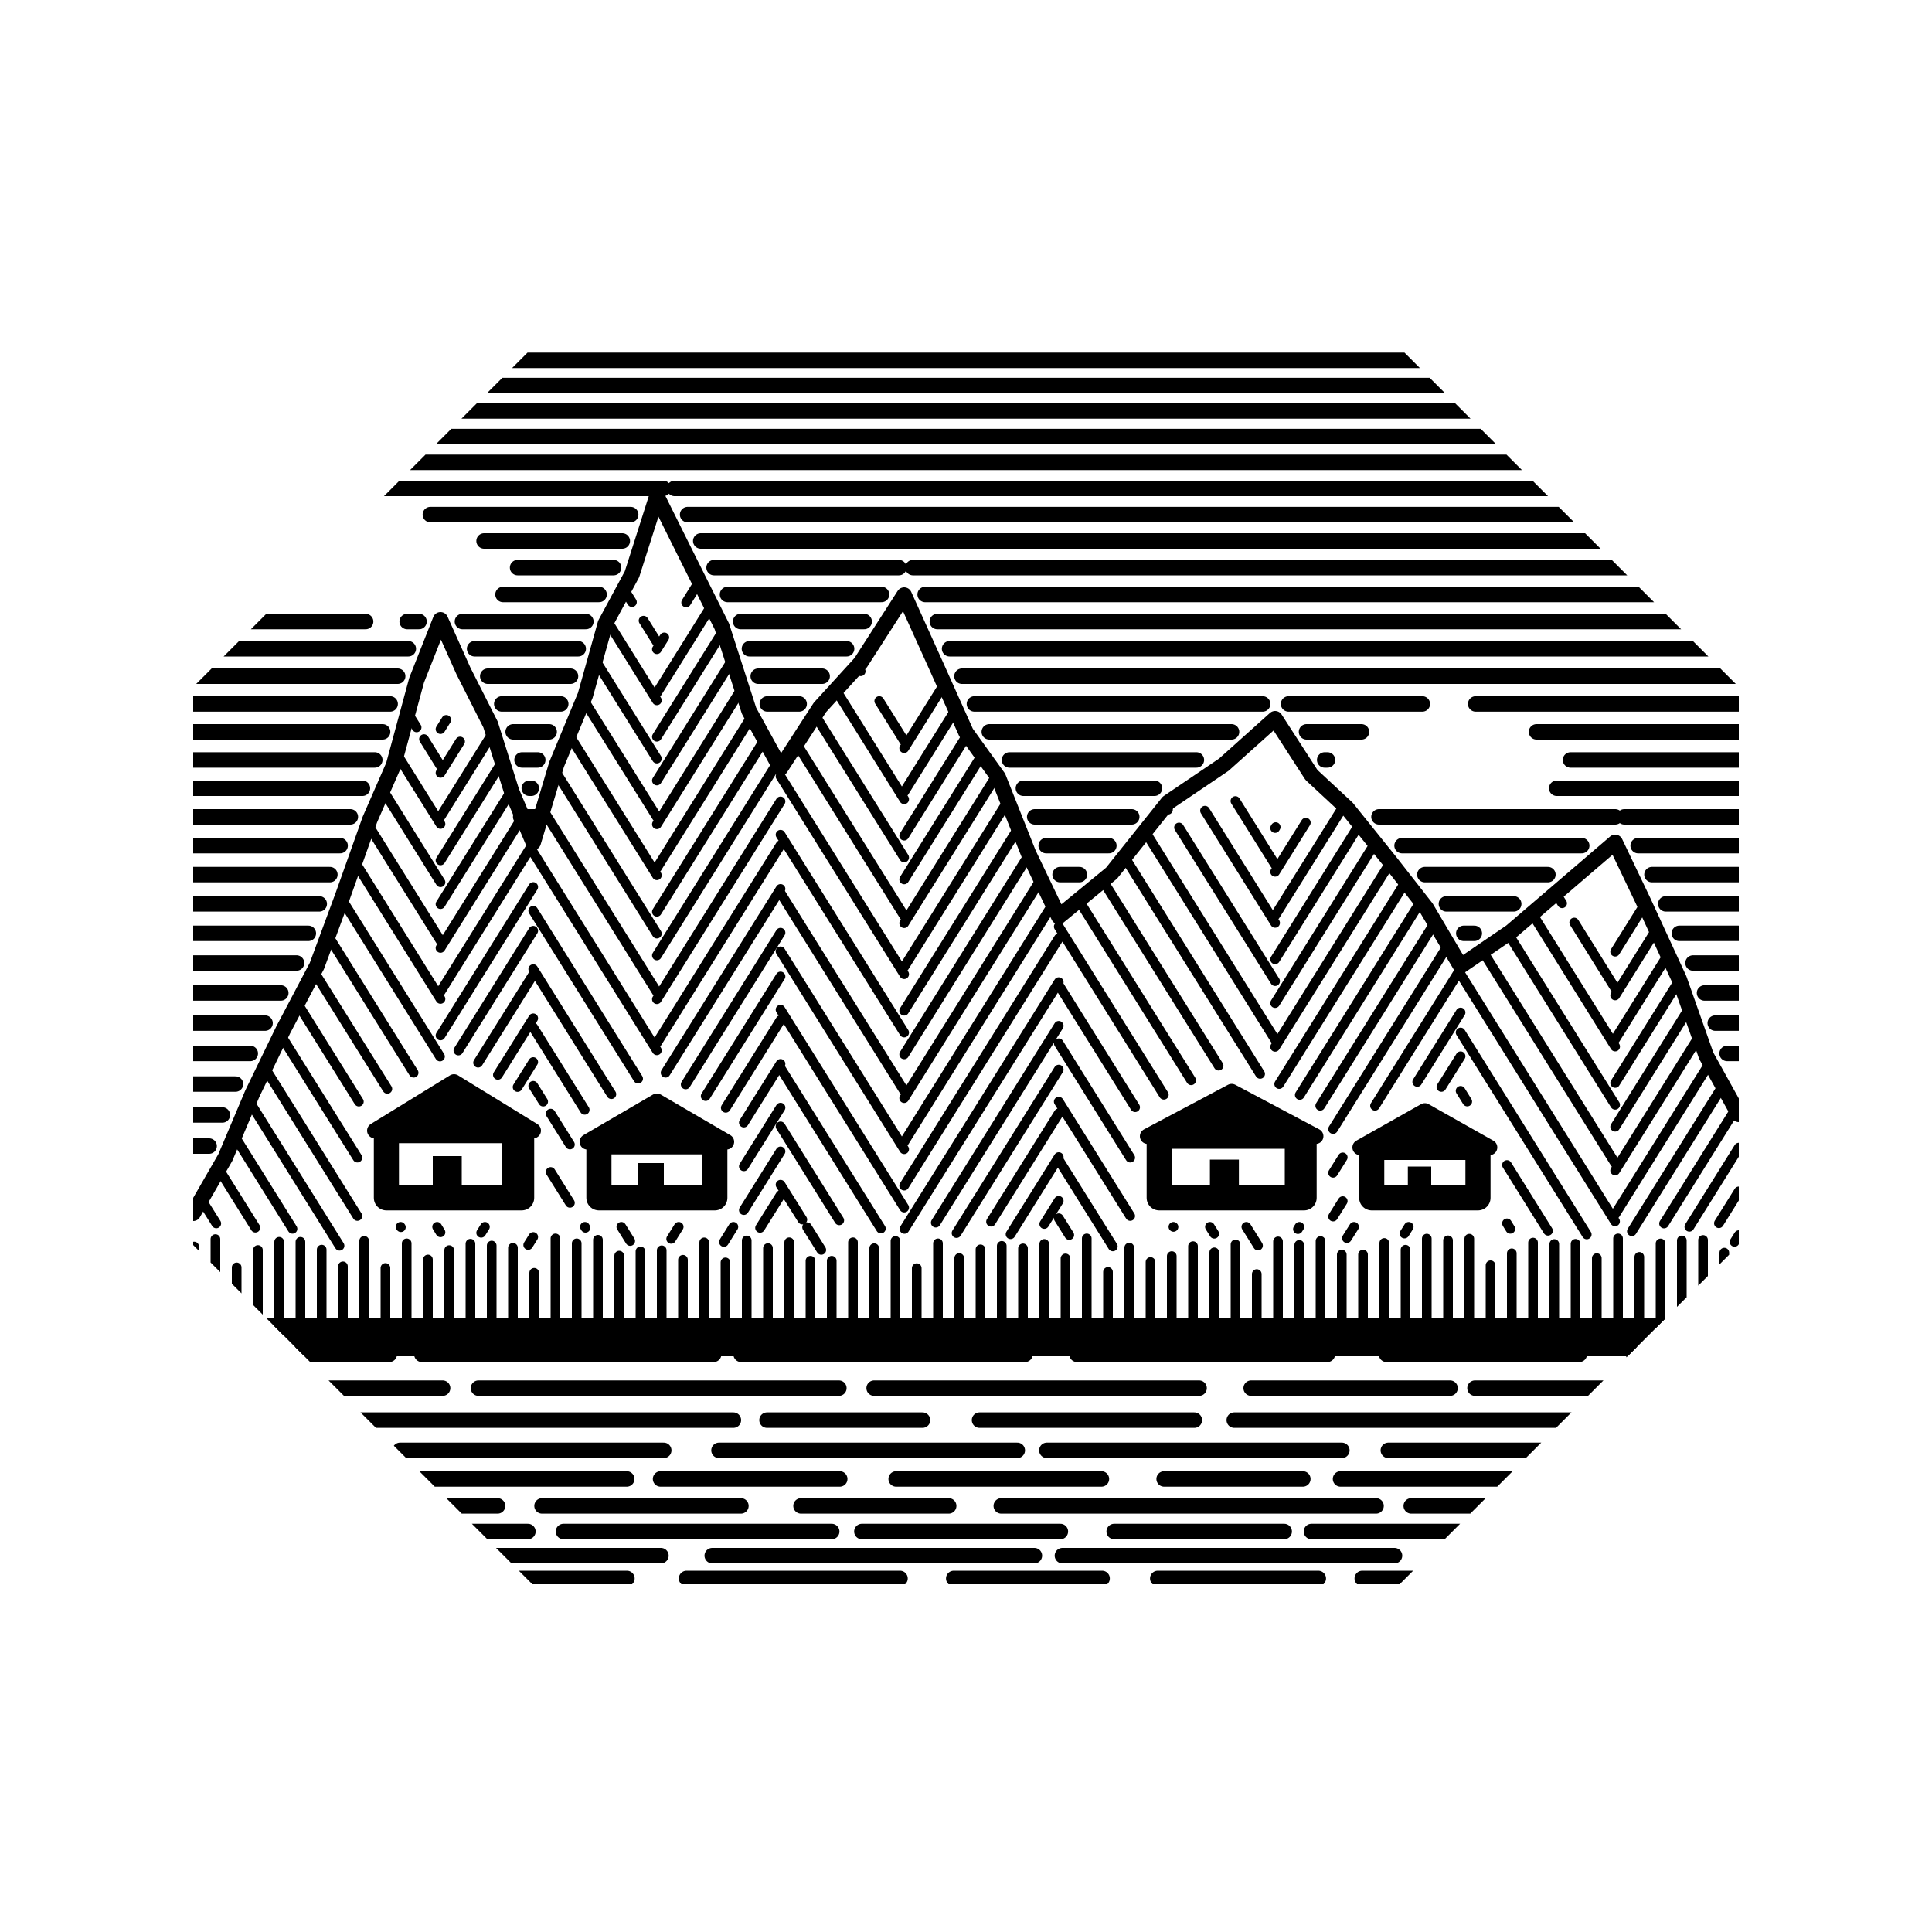
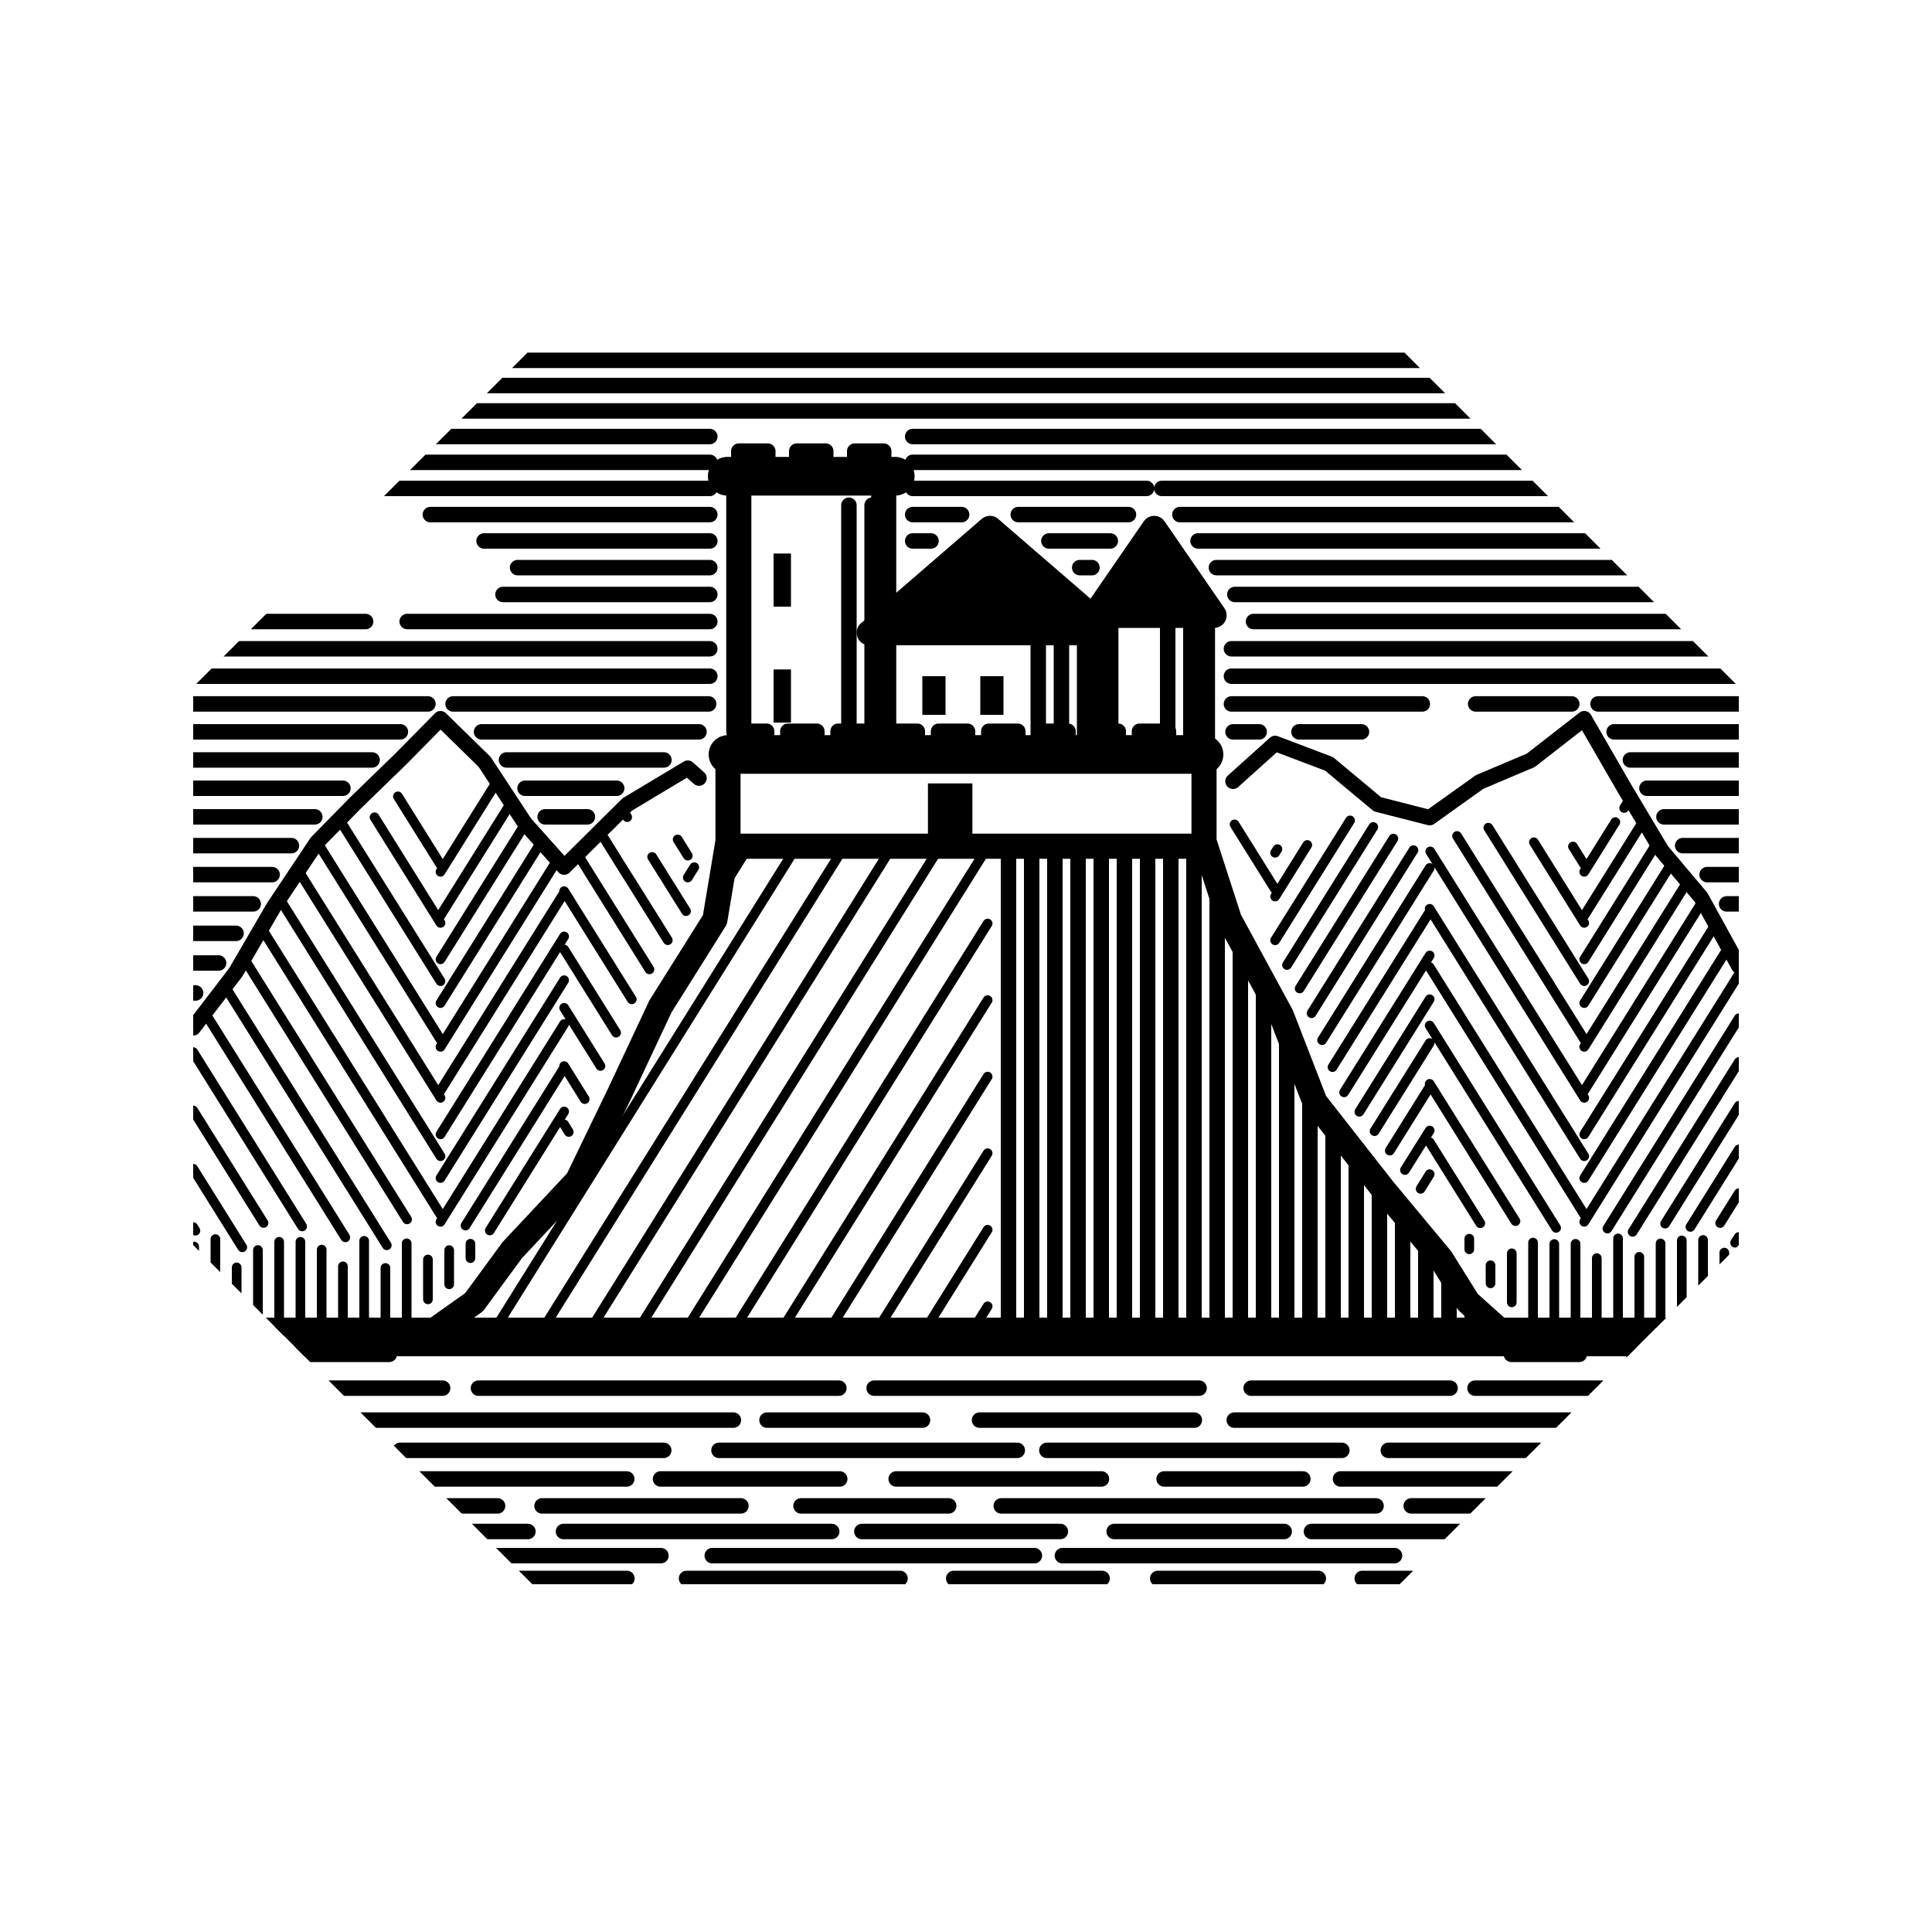
<svg xmlns="http://www.w3.org/2000/svg" viewBox="0 0 200 200">
  <defs>
    <clipPath id="w">
      <path d="M55.11 36L144.89 36L180 71.11L180 128.89L144.89 164L55.11 164L20 128.89L20 71.11Z" />
    </clipPath>
  </defs>
  <g clip-path="url(#w)" fill="none" stroke="#000" stroke-linecap="round" stroke-linejoin="round">
-     <path d="M44.8 119.68L47.8 119.68L47.8 124L44.8 124ZM38.8 117.04L47 112L55.2 117.04ZM66.08 120.4L68.72 120.4L68.72 124L66.08 124ZM60.8 118.2L68 114L75.2 118.2ZM125.25 120.04L128.25 120.04L128.25 124L125.25 124ZM118.8 117.62L127.5 113L136.2 117.62ZM145.74 120.76L148.16 120.76L148.16 124L145.74 124ZM140.8 118.78L147.5 115L154.2 118.78Z" fill="#000" stroke="none" />
-     <path d="M42.2 73.82L43.13 75.3M43.89 76.51L45.6 79.26M41.06 78.03L45.6 85.3M39.63 81.77L45.6 91.33M38.1 85.37L45.6 97.37M36.74 89.22L45.6 103.41M35.37 93.07L45.55 109.37M33.96 96.86L42.82 111.05M32.5 100.57L40.1 112.72M30.78 103.84L37.15 114.04M45.25 127L45.6 127.57M29.06 107.14L37 119.84M41.47 127L41.5 127.04M27.42 110.54L37 125.88M25.8 113.99L35.15 128.96M24.27 117.59L30.28 127.21M22.64 121.01L26.44 127.09M20.83 124.16L22.39 126.65M45.6 75.48L46.2 74.52M45.6 80.01L47.63 76.76M45.6 84.54L51.04 75.83M45.6 89.07L51.99 78.84M45.6 93.6L52.94 81.85M45.6 98.13L54.08 84.56M45.6 102.66L55.2 87.29M45.6 107.19L55.2 91.82M47.45 108.75L55.2 96.35M49.49 110.01L55.2 100.88M51.54 111.27L55.2 105.41M53.58 112.53L55.2 109.94M49.81 127.62L50.2 127M54.68 128.88L55.2 128.05M64.59 61L65.42 62.33M66.62 64.25L68 66.46M62.84 64.24L68 72.5M61.62 68.32L68 78.53M60.4 72.42L68 84.57M58.9 76.05L68 90.61M57.44 79.74L68 96.65M56.21 83.82L68 102.69M55.2 88.24L68 108.73M55.2 94.28L66.06 111.66M55.2 100.32L63.29 113.27M55.2 106.36L60.53 114.89M55.2 112.4L56.23 114.04M57 115.28L59 118.48M64.32 127L65.24 128.47M57 121.32L59 124.52M60.55 127L60.61 127.1M71.03 57.84L71.13 57.67M68 67.21L68.77 65.98M71.03 62.37L72.39 60.18M68 71.74L73.65 62.69M68 76.27L74.87 65.28M68 80.8L75.83 68.27M68 85.33L76.79 71.26M68 89.86L77.83 74.12M68 94.39L79.16 76.53M68 98.91L80.48 78.94M68 103.44L80.8 82.96M68 107.97L80.8 87.49M68.9 111.05L80.8 92.02M70.98 112.26L80.8 96.55M73.05 113.47L80.8 101.08M75.13 114.68L80.8 105.6M69.48 128.25L70.26 127M77 116.21L80.8 110.13M77 120.74L80.8 114.66M74.94 128.57L75.92 127M77 125.27L80.8 119.19M78.68 127.11L80.8 123.72M88.77 68.96L89.1 69.49M91.02 72.57L93.6 76.7M86.53 71.42L93.6 82.74M84.37 74.01L93.6 88.77M82.45 76.97L93.6 94.81M80.8 80.37L93.6 100.85M80.8 86.41L93.6 106.89M80.8 92.44L93.6 112.93M80.8 98.48L93.6 118.97M80.8 104.52L93.6 125.01M80.8 110.56L91.19 127.18M80.8 116.6L86.88 126.33M80.8 122.64L83.06 126.25M83.55 127.04L85.02 129.39M93.6 77.45L97.75 70.81M93.6 81.98L98.93 73.44M93.6 86.51L100.15 76.03M93.6 91.04L101.66 78.14M93.6 95.57L103.17 80.25M93.6 100.1L104.32 82.94M93.6 104.63L105.42 85.71M93.6 109.15L106.52 88.47M93.6 113.68L107.75 91.03M93.6 118.21L108.98 93.59M93.6 122.74L109.6 97.14M93.63 127.22L109.6 101.67M96.87 126.57L109.6 106.19M99.02 127.65L109.6 110.72M102.59 126.47L109.6 115.25M104.61 127.77L109.6 119.78M108.1 126.71L109.6 124.31M127.89 82.92L132 89.5M124.74 83.92L132 95.54M120.64 83.4L120.91 83.82M122.05 85.66L132 101.57M118.53 86.05L132 107.61M116.41 88.71L130.45 111.17M114.16 91.14L126.15 110.32M111.67 93.19L123.31 111.83M109.6 95.92L120.48 113.33M129.02 127L130.23 128.94M109.6 101.96L117.51 114.62M125.25 127L125.7 127.72M109.6 108L117 119.84M121.47 127L121.48 127.01M109.6 114.04L117 125.88M109.6 120.07L115.2 129.03M109.6 126.11L110.69 127.85M132 85.72L132.06 85.62M132 90.25L135.18 85.16M132 94.78L139.14 83.36M132 99.31L140.76 85.28M132 103.84L142.36 87.26M132 108.37L143.95 89.25M132.42 112.22L145.52 91.26M134.55 113.35L147.1 93.27M136.67 114.47L148.54 95.49M138 116.88L149.91 97.82M134.36 127.24L134.51 127M138 121.41L139 119.81M142.34 114.47L151.2 100.29M138 125.94L139 124.34M146.71 112L151.2 104.81M139.43 128.17L140.17 127M149.21 112.52L151.2 109.34M145.39 127.7L145.83 127M161.06 92.47L161.71 93.51M162.96 95.5L167.2 102.3M158.6 94.57L167.2 108.34M156.12 96.65L167.2 114.37M153.48 98.45L167.2 120.41M151.2 100.85L167.19 126.44M151.2 106.88L164.26 127.79M151.2 112.92L151.89 114.03M156 120.6L160.25 127.41M156 126.64L156.35 127.21M167.2 98.52L170.26 93.62M167.2 103.05L171.46 96.23M167.2 107.58L172.66 98.84M167.2 112.11L173.86 101.45M167.2 116.64L174.88 104.34M167.2 121.17L175.91 107.24M167.2 125.7L177.02 109.99M168.93 127.46L178.35 112.38M172.26 126.66L179.68 114.78M174.88 127L180 118.8M177.94 126.63L180 123.33M179.56 128.56L180 127.86M182.9 130.92L182.9 138.4M180.7 130.84L180.7 138.4M178.5 129.67L178.5 138.4M176.3 128.36L176.3 138.4M174.1 128.41L174.1 138.4M171.9 128.72L171.9 138.4M169.7 130.11L169.7 138.4M167.5 128.2L167.5 138.4M165.3 130.24L165.3 138.4M163.1 128.76L163.1 138.4M160.9 128.78L160.9 138.4M158.7 128.63L158.7 138.4M156.5 129.74L156.5 138.4M154.3 130.98L154.3 138.4M152.1 128.23L152.1 138.4M149.9 128.4L149.9 138.4M147.7 128.22L147.7 138.4M145.5 129.37L145.5 138.4M143.3 128.67L143.3 138.4M141.1 129.87L141.1 138.4M138.9 129.87L138.9 138.4M136.7 128.47L136.7 138.4M134.5 128.87L134.5 138.4M132.3 128.51L132.3 138.4M130.1 131.89L130.1 138.4M127.9 128.82L127.9 138.4M125.7 129.64L125.7 138.4M123.5 129L123.5 138.4M121.3 130.03L121.3 138.4M119.1 130.64L119.1 138.4M116.9 129.15L116.9 138.4M114.7 131.67L114.7 138.4M112.5 128.2L112.5 138.4M110.3 130.27L110.3 138.4M108.1 128.77L108.1 138.4M105.9 129.23L105.9 138.4M103.7 128.97L103.7 138.4M101.5 129.33L101.5 138.4M99.3 130.23L99.3 138.4M97.1 128.71L97.1 138.4M94.9 131.28L94.9 138.4M92.7 128.46L92.7 138.4M90.5 129.21L90.5 138.4M88.3 128.6L88.3 138.4M86.1 130.51L86.1 138.4M83.9 130.51L83.9 138.4M81.7 128.6L81.7 138.4M79.5 129.2L79.5 138.4M77.3 128.41L77.3 138.4M75.1 130.68L75.1 138.4M72.9 128.61L72.9 138.4M70.7 130.41L70.7 138.4M68.5 129.43L68.5 138.4M66.3 129.54L66.3 138.4M64.1 129.98L64.1 138.4M61.9 128.34L61.9 138.4M59.7 128.71L59.7 138.4M57.5 128.2L57.5 138.4M55.3 131.76L55.3 138.4M53.1 129.17L53.1 138.4M50.9 128.94L50.9 138.4M48.7 128.75L48.7 138.4M46.5 129.41L46.5 138.4M44.3 130.38L44.3 138.4M42.1 128.71L42.1 138.4M39.9 131.26L39.9 138.4M37.7 128.45L37.7 138.4M35.5 131.09L35.5 138.4M33.3 129.36L33.3 138.4M31.1 128.55L31.1 138.4M28.9 128.55L28.9 138.4M26.7 129.4L26.7 138.4M24.5 131.2L24.5 138.4M22.3 128.27L22.3 138.4M20.1 129.04L20.1 138.4" stroke-width="1" />
-     <path d="M20 37.3L180 37.3M20 39.91L180 39.91M20 42.54L180 42.54M20 45.19L180 45.19M20 47.86L180 47.86M20 50.56L68.66 50.56M69.83 50.56L180 50.56M20 53.27L35.45 53.27M44.55 53.27L65.29 53.27M71.18 53.27L180 53.27M20 56L29.89 56M50.11 56L64.42 56M72.54 56L180 56M20 58.76L26.42 58.76M53.58 58.76L63.52 58.76M73.92 58.76L93.05 58.76M94.51 58.76L180 58.76M20 61.54L27.93 61.54M52.07 61.54L62.02 61.54M75.31 61.54L91.26 61.54M95.77 61.54L180 61.54M20 64.34L37.85 64.34M42.15 64.34L43.38 64.34M47.87 64.34L60.65 64.34M76.67 64.34L89.46 64.34M97.03 64.34L180 64.34M20 67.16L42.27 67.16M49.13 67.16L59.86 67.16M77.58 67.16L87.64 67.16M98.3 67.16L180 67.16M20 70L41.17 70M50.49 70L59.06 70M78.49 70L85.11 70M99.58 70L180 70M20 72.87L40.39 72.87M51.94 72.87L58.05 72.87M79.43 72.87L82.73 72.87M100.87 72.87L130.71 72.87M133.39 72.87L147.24 72.87M152.76 72.87L180 72.87M20 75.76L39.61 75.76M53.12 75.76L56.85 75.76M102.41 75.76L127.49 75.76M135.25 75.76L140.94 75.76M159.06 75.76L180 75.76M20 78.67L38.8 78.67M54.04 78.67L55.67 78.67M104.5 78.67L123.85 78.67M137.13 78.67L137.42 78.67M162.58 78.67L180 78.67M20 81.6L37.52 81.6M54.79 81.6L55 81.6M105.94 81.6L119.51 81.6M161.15 81.6L180 81.6M20 84.56L36.27 84.56M53.9 84.56L56.25 84.56M107.11 84.56L117.16 84.56M142.75 84.56L167.21 84.56M168.15 84.56L180 84.56M20 87.54L35.21 87.54M108.3 87.54L114.79 87.54M145.14 87.54L163.74 87.54M169.58 87.54L180 87.54M20 90.54L34.15 90.54M109.74 90.54L111.74 90.54M147.5 90.54L160.24 90.54M171.01 90.54L180 90.54M20 93.57L33.05 93.57M149.73 93.57L156.7 93.57M172.44 93.57L180 93.57M20 96.62L31.92 96.62M151.53 96.62L152.62 96.62M173.84 96.62L180 96.62M20 99.69L30.7 99.69M175.26 99.69L180 99.69M20 102.79L29.07 102.79M176.45 102.79L180 102.79M20 105.91L27.44 105.91M177.56 105.91L180 105.91M20 109.05L25.91 109.05M178.79 109.05L180 109.05M20 112.22L24.38 112.22M20 115.42L23.02 115.42M20 118.64L21.65 118.64M20 125.6L23.33 119.82L26.13 113.19L29.32 106.61L32.8 100L35.48 92.75L38.29 84.84L40.74 79.23L43.13 70.41L45.6 64.16L47.98 69.47L50.78 75L52.97 81.95L55.2 87.2L57.62 79.13L60.59 71.98L62.67 64.55L65.42 59.45L68 51.36L71.03 57.45L74.73 64.85L77.54 73.58L80.8 79.52L84.88 73.23L89.1 68.6L93.6 61.6L96.93 68.97L100.01 75.84L103.34 80.47L106.48 88.37L109.6 94.88L115.07 90.39L120.91 83.07L126.69 79.16L132 74.4L135.76 80.22L139.45 83.65L143.82 89.09L147.64 93.97L151.2 100L156.41 96.45L161.71 91.91L167.2 87.2L170.11 93.29L173.83 101.36L176.63 109.29L180 115.36M20 140.2L40.3 140.2M43.67 140.2L73.88 140.2M76.72 140.2L106.11 140.2M111.49 140.2L137.41 140.2M143.53 140.2L163.49 140.2M169.11 140.2L180 140.2M20 143.7L45.82 143.7M49.53 143.7L86.84 143.7M90.49 143.7L124.13 143.7M129.52 143.7L150.11 143.7M152.69 143.7L180 143.7M20 147.01L31.75 147.01M36.13 147.01L75.92 147.01M79.4 147.01L95.5 147.01M101.4 147.01L123.64 147.01M127.77 147.01L167.4 147.01M170.99 147.01L180 147.01M20 150.14L35.4 150.14M41.41 150.14L68.71 150.14M74.43 150.14L105.31 150.14M108.37 150.14L138.91 150.14M143.72 150.14L165.91 150.14M171.53 150.14L180 150.14M20 153.1L24.24 153.1M28.14 153.1L64.88 153.1M68.38 153.1L86.93 153.1M92.77 153.1L114.02 153.1M120.51 153.1L134.87 153.1M138.77 153.1L172.49 153.1M176.25 153.1L180 153.1M20 155.89L51.51 155.89M56.11 155.89L76.7 155.89M82.92 155.89L98.21 155.89M103.65 155.89L142.45 155.89M146.09 155.89L173.95 155.89M20 158.54L33.13 158.54M37.8 158.54L54.65 158.54M58.33 158.54L86.1 158.54M89.22 158.54L109.77 158.54M115.34 158.54L132.94 158.54M135.76 158.54L158.25 158.54M163.98 158.54L180 158.54M20 161.04L39.6 161.04M45.93 161.04L68.42 161.04M73.73 161.04L107.08 161.04M109.98 161.04L144.36 161.04M150.58 161.04L180 161.04M20 163.4L37.24 163.4M39.95 163.4L64.9 163.4M71.07 163.4L93.17 163.4M98.73 163.4L114.09 163.4M119.85 163.4L136.47 163.4M141.02 163.4L176.52 163.4M52.8 117.44L52.8 123.6M38.8 117.04L47 112L55.2 117.04ZM60.8 118.2L68 114L75.2 118.2ZM133.8 118.02L133.8 123.6M118.8 117.62L127.5 113L136.2 117.62ZM140.8 118.78L147.5 115L154.2 118.78Z" stroke-width="1.6" />
-     <path d="M40 117.04L54 117.04L54 124L40 124ZM62 118.2L74 118.2L74 124L62 124ZM120 117.62L135 117.62L135 124L120 124ZM142 118.78L153 118.78L153 124L142 124Z" stroke-width="2.6" />
-     <path d="M20 138.4L180 138.4" stroke-width="4" />
+     <path d="M80.08 57.3L81.88 57.3L81.88 62.8L80.08 62.8ZM80.08 69.3L81.88 69.3L81.88 74.8L80.08 74.8ZM89.98 65.5L102.48 54.7L114.98 65.5ZM95.48 70L97.88 70L97.88 74L95.48 74ZM101.48 70L103.88 70L103.88 74L101.48 74ZM113.28 63.7L119.48 54.7L125.68 63.7ZM96.06 81.1L100.66 81.1L100.66 87.1L96.06 87.1Z" fill="#000" stroke="none" />
+     <path d="M41.19 82.44L45.6 89.5M38.77 84.6L45.6 95.54M35.13 84.82L45.6 101.57M32.83 87.17L45.6 107.61M30.87 90.09L45.6 113.65M28.93 93.01L45.6 119.69M27.07 96.07L45.6 125.73M25.25 99.2L42.14 126.23M23.29 102.11L40.04 128.91M21.21 104.82L35.75 128.09M20 108.91L31.28 126.96M20 114.95L27.28 126.6M20 120.99L25.08 129.12M20 127.03L20.23 127.4M45.6 90.25L51.47 80.86M45.6 94.78L52.92 83.07M45.6 99.31L54.38 85.27M45.6 103.84L56.04 87.13M45.6 108.37L57.71 88.99M45.6 112.9L58.4 92.41M45.6 117.43L58.4 96.94M45.6 121.95L58.4 101.47M45.6 126.48L58.4 106M48.19 126.87L58.4 110.53M50.7 127.38L58.4 115.06M70.15 86.9L71.2 88.58M64.43 83.78L64.93 84.59M67.51 88.71L71.02 94.32M62.1 86.09L64.93 90.63M64.99 90.71L69.13 97.33M59.77 88.4L67.23 100.35M58.4 92.25L65.4 103.45M58.4 98.29L63.78 106.9M58.4 104.33L62.16 110.35M58.4 110.36L60.53 113.78M58.4 116.4L58.88 117.18M71.2 90.84L71.87 89.77M127.8 85.34L132 92.06M132 88.28L132.24 87.9M132 92.81L135.33 87.47M132 97.34L139.76 84.93M133.23 99.9L142.16 85.61M134.54 102.33L144.24 86.81M135.77 104.89L146.32 88.01M136.86 107.68L148 89.85M137.94 110.47L148 94.38M139.14 113.08L148 98.91M140.72 115.09L148 103.44M142.29 117.1L148 107.97M143.87 119.11L148 112.5M145.44 121.12L148 117.03M147.06 123.07L148 121.55M162.83 87.63L164 89.5M158.79 87.19L164 95.54M154.07 85.68L164 101.57M150.83 86.54L164 107.61M148.06 88.14L164 113.65M148 94.08L164 119.69M148 100.12L164 125.73M148 106.16L161.09 127.11M148 112.2L156.88 126.41M148 118.24L153.24 126.63M164 90.25L167.22 85.1M168.13 83.64L168.77 82.62M164 94.78L170.15 84.94M164 99.31L171.53 87.25M164 103.84L173.07 89.32M164 108.37L174.7 91.24M164 112.9L176.28 93.24M164 117.43L177.61 95.65M164 121.95L178.93 98.06M164 126.48L180 100.88M166.4 127.18L180 105.41M169.01 127.52L180 109.94M172.37 126.67L180 114.47M174.99 127.01L180 118.99M178.07 126.61L180 123.52M179.62 128.65L180 128.05M182.9 130.92L182.9 138.4M180.7 130.84L180.7 138.4M178.5 129.67L178.5 138.4M176.3 128.36L176.3 138.4M174.1 128.41L174.1 138.4M171.9 128.72L171.9 138.4M169.7 130.11L169.7 138.4M167.5 128.2L167.5 138.4M165.3 130.24L165.3 138.4M163.1 128.76L163.1 138.4M160.9 128.78L160.9 138.4M158.7 128.63L158.7 138.4M156.5 129.74L156.5 134.82M154.3 130.98L154.3 132.85M152.1 128.23L152.1 129.33M48.7 128.75L48.7 130.24M46.5 129.41L46.5 132.95M44.3 130.38L44.3 134.51M42.1 128.71L42.1 138.4M39.9 131.26L39.9 138.4M37.7 128.45L37.7 138.4M35.5 131.09L35.5 138.4M33.3 129.36L33.3 138.4M31.1 128.55L31.1 138.4M28.9 128.55L28.9 138.4M26.7 129.4L26.7 138.4M24.5 131.2L24.5 138.4M22.3 128.27L22.3 138.4M20.1 129.04L20.1 138.4M45.78 138.4L47.19 136.14M74.46 92.51L77.52 87.6M50.73 138.4L82.48 87.6M55.69 138.4L87.43 87.6M60.64 138.4L92.38 87.6M65.59 138.4L97.33 87.6M70.54 138.4L102.24 87.67M75.5 138.4L102.24 95.6M80.45 138.4L102.24 103.53M85.4 138.4L102.24 111.45M90.35 138.4L102.24 119.38M95.31 138.4L102.24 127.3M100.26 138.4L102.24 135.23" stroke-width="1" />
+     <path d="M20 37.3L180 37.3M20 39.91L180 39.91M20 42.54L180 42.54M20 45.19L73.48 45.19M94.48 45.19L180 45.19M20 47.86L73.48 47.86M94.48 47.86L180 47.86M20 50.56L73.48 50.56M94.48 50.56L118.69 50.56M120.27 50.56L180 50.56M20 53.27L35.45 53.27M44.55 53.27L73.48 53.27M94.48 53.27L99.55 53.27M105.41 53.27L116.82 53.27M122.14 53.27L180 53.27M20 56L29.89 56M50.11 56L73.48 56M94.48 56L96.38 56M108.58 56L114.94 56M124.02 56L180 56M20 58.76L26.42 58.76M53.58 58.76L73.48 58.76M111.77 58.76L113.04 58.76M125.92 58.76L180 58.76M20 61.54L27.93 61.54M52.07 61.54L73.48 61.54M127.83 61.54L180 61.54M20 64.34L37.85 64.34M42.15 64.34L73.48 64.34M129.76 64.34L180 64.34M20 67.16L73.48 67.16M127.48 67.16L180 67.16M20 70L73.48 70M127.48 70L180 70M20 72.87L44.3 72.87M46.9 72.87L73.36 72.87M127.48 72.87L147.24 72.87M152.76 72.87L162.71 72.87M165.43 72.87L180 72.87M20 75.76L41.45 75.76M49.85 75.76L72.36 75.76M127.64 75.76L130.35 75.76M134.47 75.76L140.94 75.76M167.09 75.76L180 75.76M20 78.67L38.52 78.67M52.43 78.67L68.73 78.67M168.78 78.67L180 78.67M20 81.6L35.5 81.6M54.35 81.6L63.84 81.6M170.49 81.6L180 81.6M20 84.56L32.59 84.56M56.43 84.56L60.81 84.56M172.25 84.56L180 84.56M20 87.54L30.17 87.54M174.19 87.54L180 87.54M20 90.54L28.17 90.54M176.72 90.54L180 90.54M20 93.57L26.21 93.57M178.74 93.57L180 93.57M20 96.62L24.44 96.62M20 99.69L22.63 99.69M20 102.79L20.25 102.79M20 106.4L24.4 100.66L28.33 93.9L32.8 87.2L36.76 83.16L41.49 78.57L45.6 74.4L50.16 78.86L54.34 85.22L58.4 89.76L64.93 83.28L71.2 79.52L72.36 80.55M127.64 80.88L132 76.96L137.59 79.08L142.6 83.26L148 84.64L153.17 80.95L158.46 78.71L164 74.4L168.13 81.55L172.01 88.05L176.09 92.89L180 100M20 140.2L40.3 140.2M156.46 140.2L163.49 140.2M169.11 140.2L180 140.2M20 143.7L45.82 143.7M49.53 143.7L86.84 143.7M90.49 143.7L124.13 143.7M129.52 143.7L150.11 143.7M152.69 143.7L180 143.7M20 147.01L31.75 147.01M36.13 147.01L75.92 147.01M79.4 147.01L95.5 147.01M101.4 147.01L123.64 147.01M127.77 147.01L167.4 147.01M170.99 147.01L180 147.01M20 150.14L35.4 150.14M41.41 150.14L68.71 150.14M74.43 150.14L105.31 150.14M108.37 150.14L138.91 150.14M143.72 150.14L165.91 150.14M171.53 150.14L180 150.14M20 153.1L24.24 153.1M28.14 153.1L64.88 153.1M68.38 153.1L86.93 153.1M92.77 153.1L114.02 153.1M120.51 153.1L134.87 153.1M138.77 153.1L172.49 153.1M176.25 153.1L180 153.1M20 155.89L51.51 155.89M56.11 155.89L76.7 155.89M82.92 155.89L98.21 155.89M103.65 155.89L142.45 155.89M146.09 155.89L173.95 155.89M20 158.54L33.13 158.54M37.8 158.54L54.65 158.54M58.33 158.54L86.1 158.54M89.22 158.54L109.77 158.54M115.34 158.54L132.94 158.54M135.76 158.54L158.25 158.54M163.98 158.54L180 158.54M20 161.04L39.6 161.04M45.93 161.04L68.42 161.04M73.73 161.04L107.08 161.04M109.98 161.04L144.36 161.04M150.58 161.04L180 161.04M20 163.4L37.24 163.4M39.95 163.4L64.9 163.4M71.07 163.4L93.17 163.4M98.73 163.4L114.09 163.4M119.85 163.4L136.47 163.4M141.02 163.4L176.52 163.4M154.8 137.33L154.8 138.4M152.4 135.18L152.4 138.4M150 131.63L150 138.4M147.6 128.41L147.6 138.4M145.2 125.53L145.2 138.4M142.8 122.61L142.8 138.4M140.4 119.55L140.4 138.4M138 116.48L138 138.4M135.6 112.73L135.6 138.4M133.2 106.55L133.2 138.4M130.8 101.72L130.8 138.4M128.4 97.3L128.4 138.4M126 91.31L126 138.4M123.6 87.6L123.6 138.4M121.2 87.6L121.2 138.4M118.8 87.6L118.8 138.4M116.4 87.6L116.4 138.4M114 87.6L114 138.4M111.6 87.6L111.6 138.4M109.2 87.6L109.2 138.4M106.8 87.6L106.8 138.4M104.4 87.6L104.4 138.4M90.28 52.3L90.28 65.24M90.28 65.5L90.28 78.1M87.88 52.3L87.88 75.7M76.48 46.7L79.48 46.7L79.48 49.3L76.48 49.3ZM82.48 46.7L85.48 46.7L85.48 49.3L82.48 49.3ZM88.48 46.7L91.48 46.7L91.48 49.3L88.48 49.3ZM112.28 65.5L112.28 78.1M109.88 65.5L109.88 75.7M107.48 65.5L107.48 78.1M123.28 63.7L123.28 78.1M120.88 63.7L120.88 75.7M76.36 75.7L79.36 75.7L79.36 78.1L76.36 78.1ZM81.56 75.7L84.56 75.7L84.56 78.1L81.56 78.1ZM86.76 75.7L89.76 75.7L89.76 78.1L86.76 78.1ZM91.96 75.7L94.96 75.7L94.96 78.1L91.96 78.1ZM97.16 75.7L100.16 75.7L100.16 78.1L97.16 78.1ZM102.36 75.7L105.36 75.7L105.36 78.1L102.36 78.1ZM107.56 75.7L110.56 75.7L110.56 78.1L107.56 78.1ZM112.76 75.7L115.76 75.7L115.76 78.1L112.76 78.1ZM117.96 75.7L120.96 75.7L120.96 78.1L117.96 78.1Z" stroke-width="1.6" />
+     <path d="M44 138.4L49.08 134.8L53.04 129.4L59.79 122.2L64.14 113.2L68.36 104.2L74.01 95.2L75.36 87.1M124.64 87.1L127.26 95.2L132.64 105.1L136.13 114.1L143.18 123.1L149.17 130.3L151.98 134.8L156 138.4L44 138.4M76.48 49.3L79.48 49.3L82.48 49.3L85.48 49.3L88.48 49.3L91.48 49.3L91.48 64.2M76.48 75.7L76.48 49.3M91.48 65.5L113.48 65.5L113.48 75.7M91.48 78.1L91.48 65.5M89.98 65.5L102.48 54.7L114.48 65.07M114.48 65.5L89.98 65.5M114.48 63.7L124.48 63.7L124.48 78.1M114.48 75.7L114.48 63.7M113.28 63.7L119.48 54.7L125.68 63.7ZM75.36 78.1L76.36 78.1L79.36 78.1L81.56 78.1L84.56 78.1L86.76 78.1L89.76 78.1L91.96 78.1L94.96 78.1L97.16 78.1L100.16 78.1L102.36 78.1L105.36 78.1L107.56 78.1L110.56 78.1L112.76 78.1L115.76 78.1L117.96 78.1L120.96 78.1L124.64 78.1L124.64 87.6L75.36 87.6L75.36 78.1" stroke-width="2.6" />
+     <path d="M75.28 49.3L92.68 49.3M75.36 78.1L124.64 78.1M20 138.4L180 138.4" stroke-width="4" />
  </g>
</svg>
